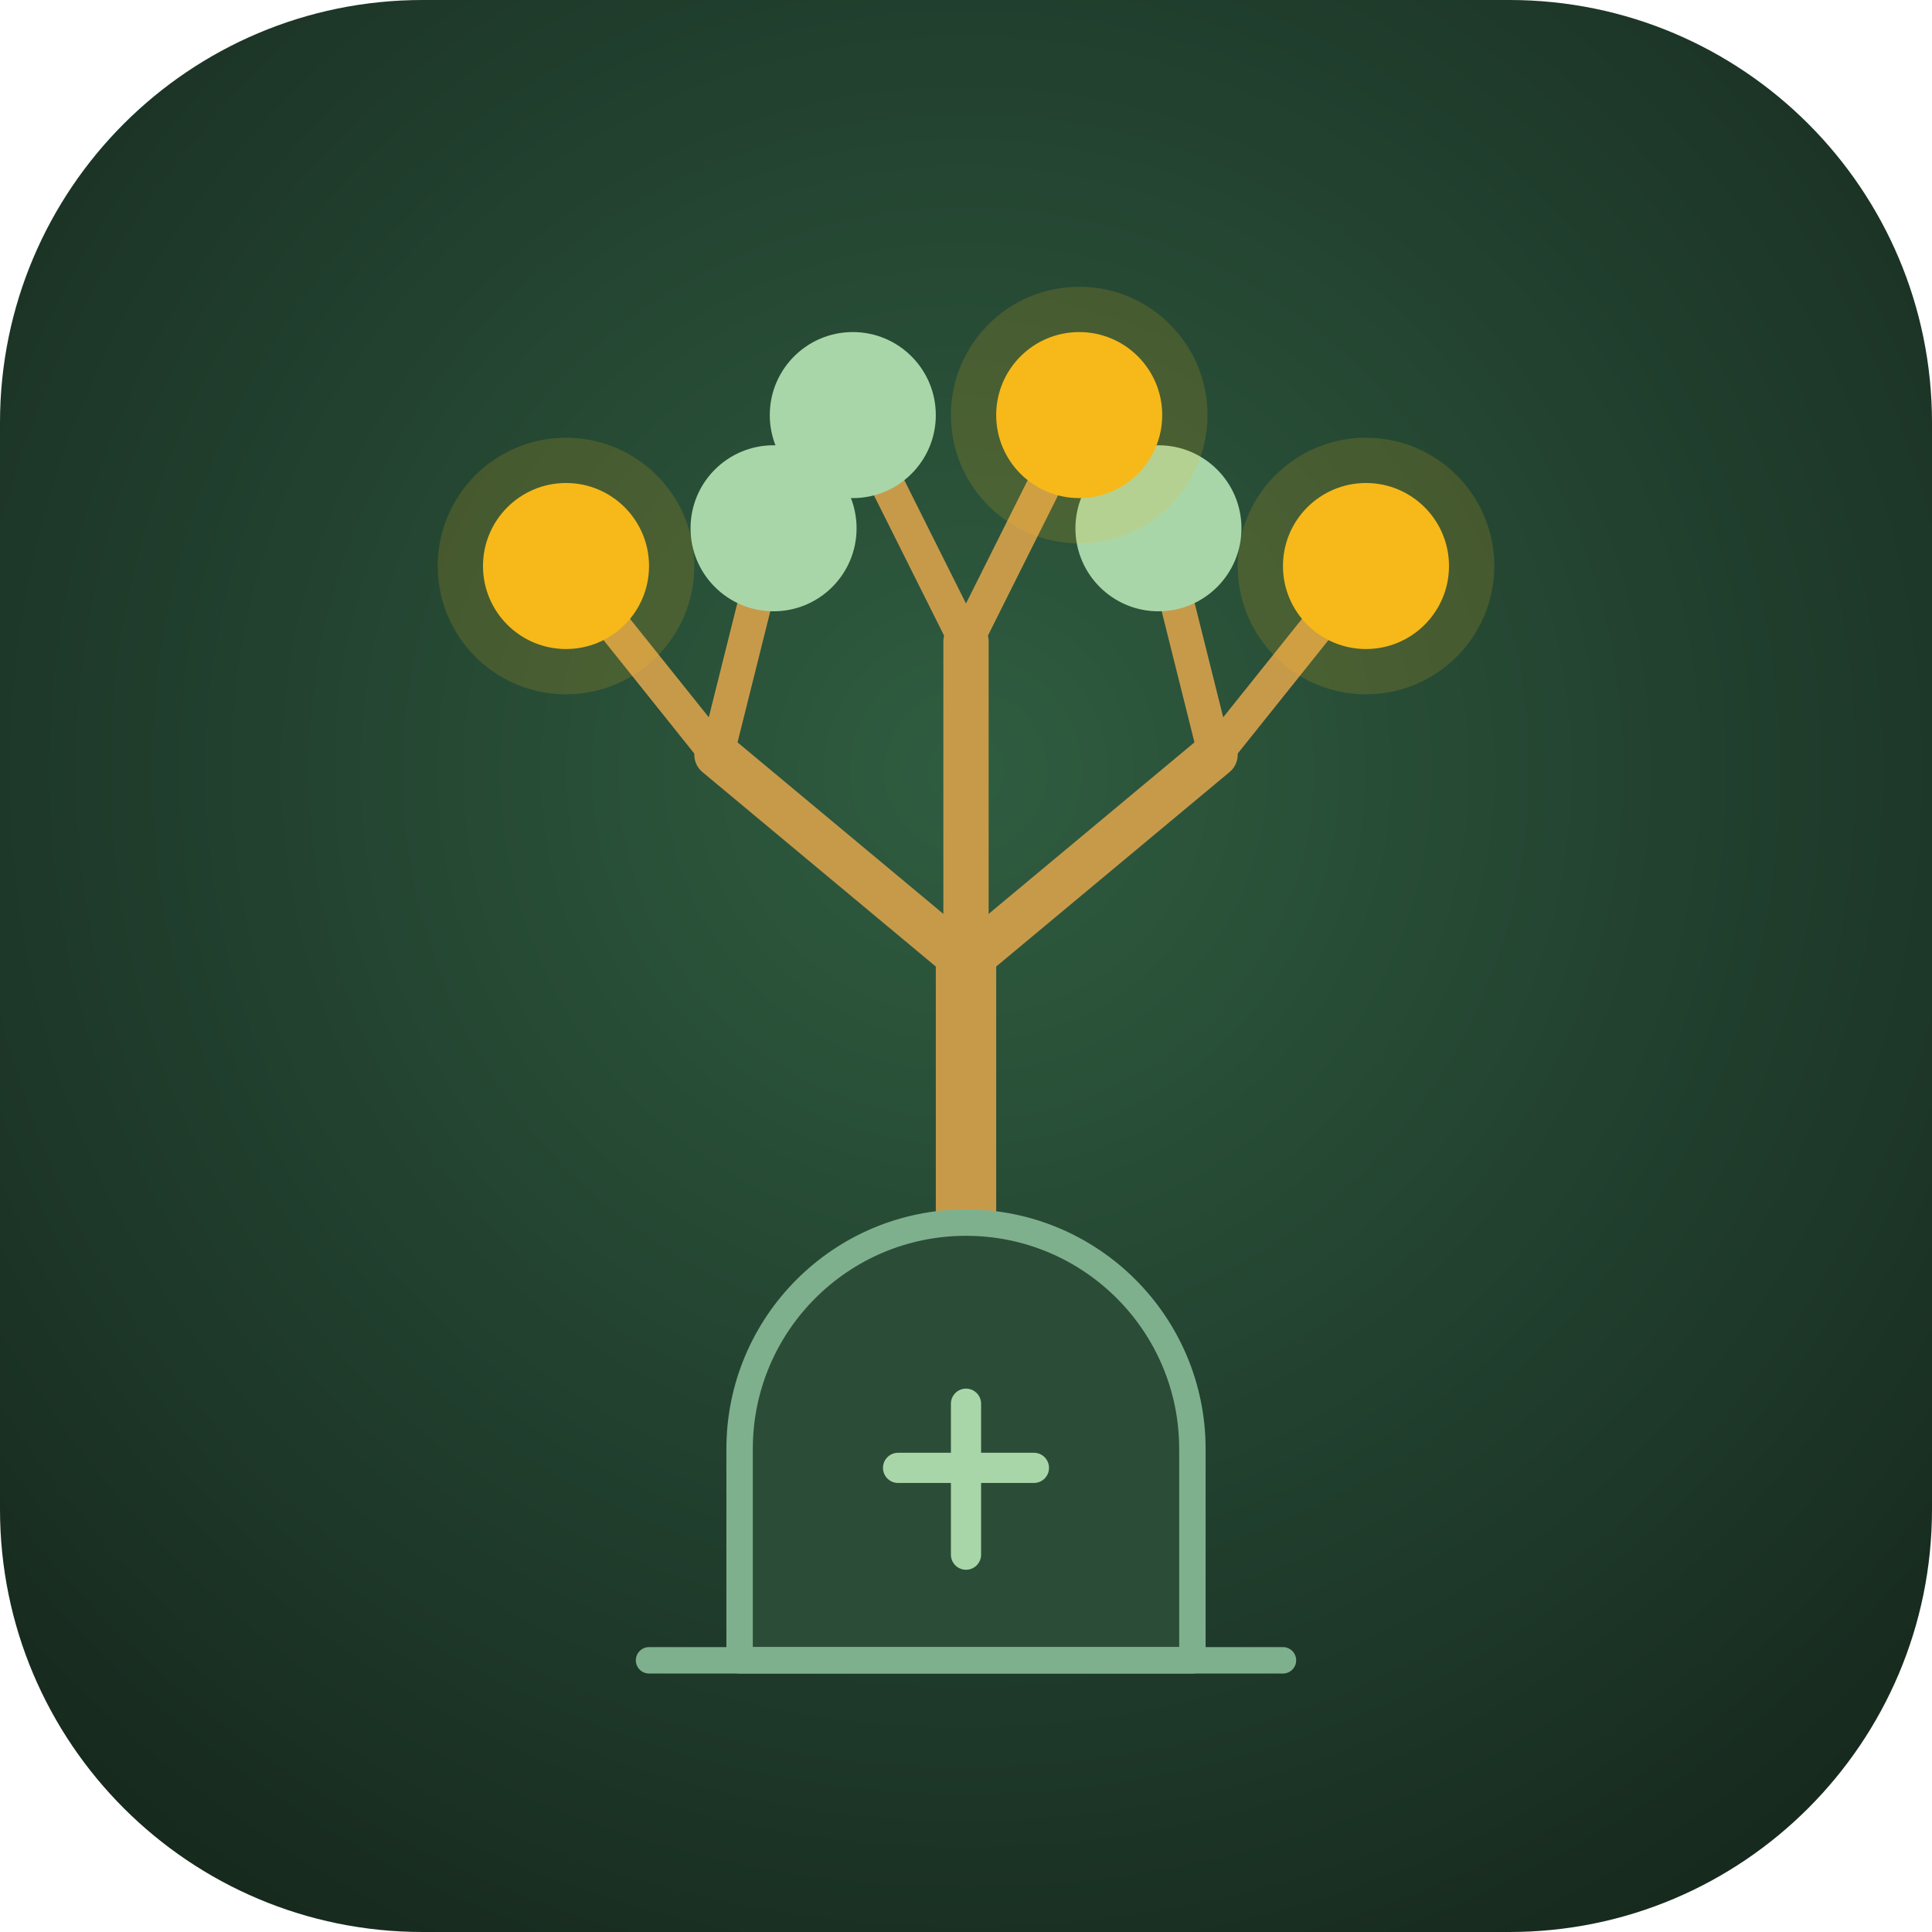
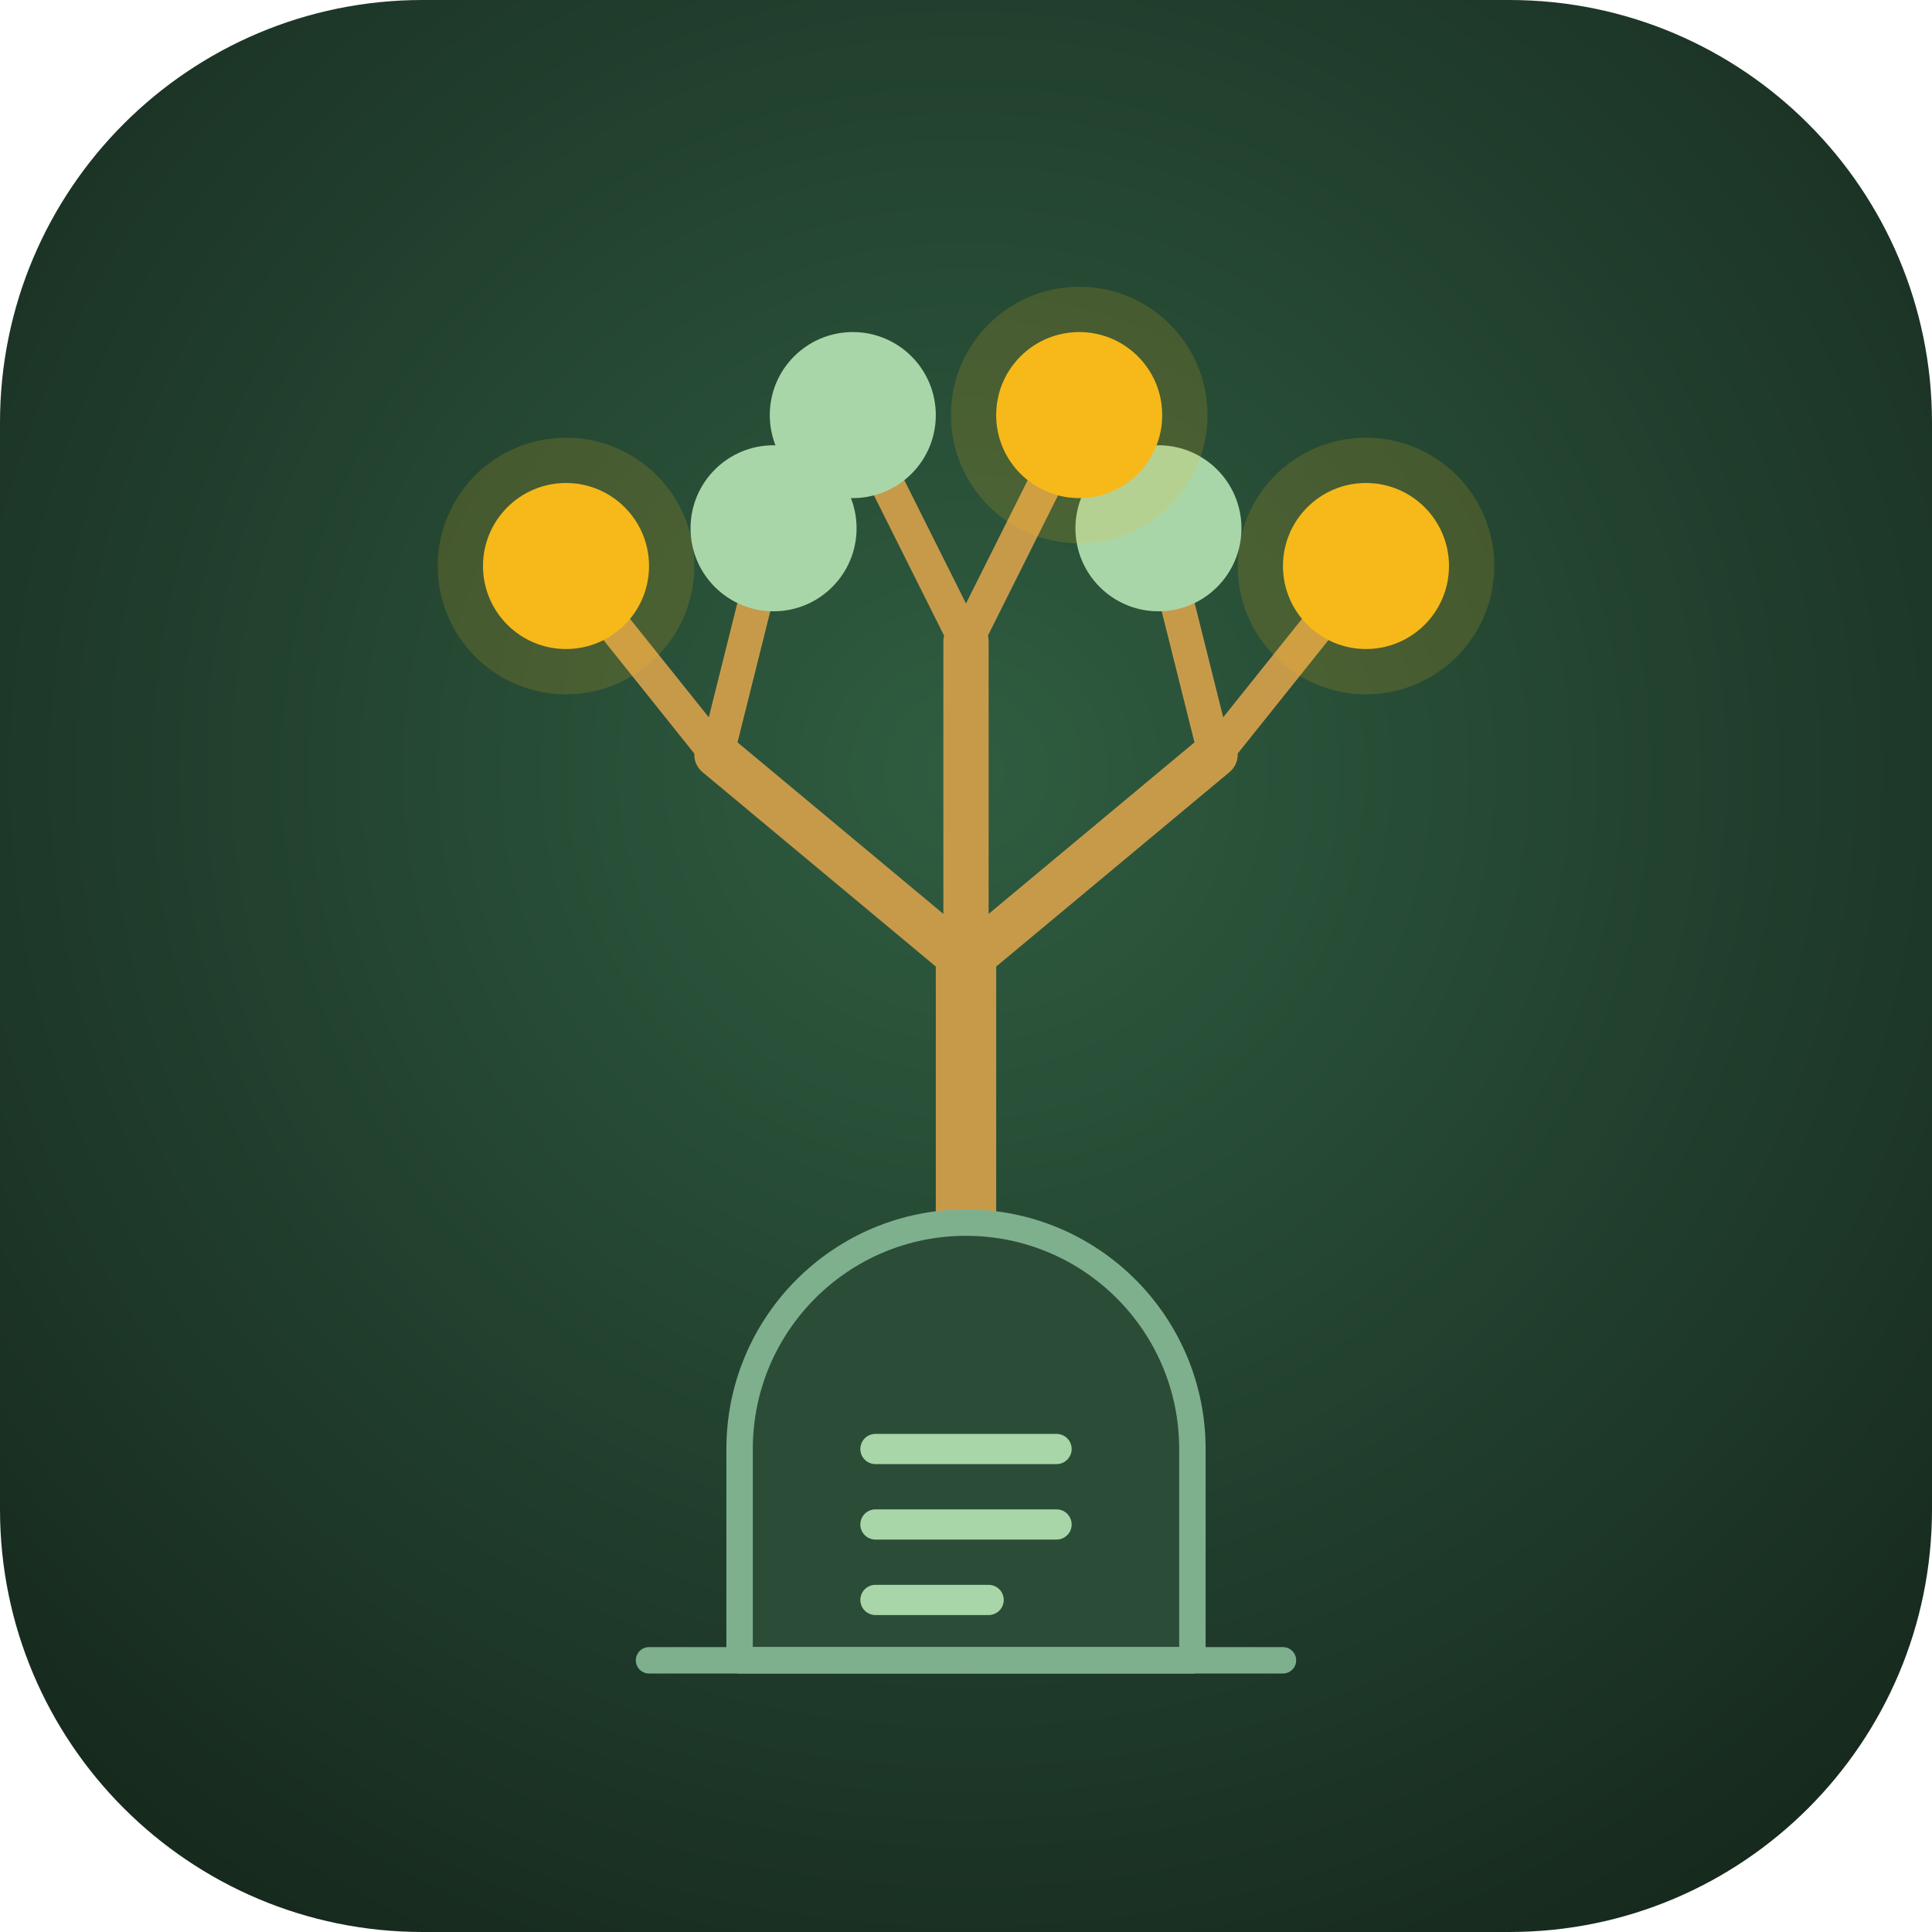
<svg xmlns="http://www.w3.org/2000/svg" viewBox="0 0 512 512" width="512" height="512">
  <defs>
    <radialGradient id="g" cx="50%" cy="40%" r="75%">
      <stop offset="0" stop-color="#2f5d40" />
      <stop offset=".6" stop-color="#1f3b2b" />
      <stop offset="1" stop-color="#14251a" />
    </radialGradient>
  </defs>
  <rect width="512" height="512" rx="112" fill="url(#g)" />
  <line x1="256" y1="345" x2="256" y2="255" stroke="#c79a4a" stroke-width="16" stroke-linecap="round" />
  <line x1="256" y1="255" x2="190" y2="200" stroke="#c79a4a" stroke-width="12" stroke-linecap="round" />
  <line x1="256" y1="255" x2="322" y2="200" stroke="#c79a4a" stroke-width="12" stroke-linecap="round" />
  <line x1="256" y1="255" x2="256" y2="170" stroke="#c79a4a" stroke-width="12" stroke-linecap="round" />
  <line x1="190" y1="200" x2="150" y2="150" stroke="#c79a4a" stroke-width="9" stroke-linecap="round" />
  <line x1="190" y1="200" x2="205" y2="140" stroke="#c79a4a" stroke-width="9" stroke-linecap="round" />
  <line x1="322" y1="200" x2="362" y2="150" stroke="#c79a4a" stroke-width="9" stroke-linecap="round" />
  <line x1="322" y1="200" x2="307" y2="140" stroke="#c79a4a" stroke-width="9" stroke-linecap="round" />
  <line x1="256" y1="170" x2="226" y2="110" stroke="#c79a4a" stroke-width="9" stroke-linecap="round" />
  <line x1="256" y1="170" x2="286" y2="110" stroke="#c79a4a" stroke-width="9" stroke-linecap="round" />
  <circle cx="150" cy="150" r="22" fill="#f6b919" />
  <circle cx="150" cy="150" r="34" fill="#f6b919" opacity=".16" />
  <circle cx="205" cy="140" r="22" fill="#a9d6a8" />
  <circle cx="362" cy="150" r="22" fill="#f6b919" />
  <circle cx="362" cy="150" r="34" fill="#f6b919" opacity=".16" />
  <circle cx="307" cy="140" r="22" fill="#a9d6a8" />
  <circle cx="226" cy="110" r="22" fill="#a9d6a8" />
  <circle cx="286" cy="110" r="22" fill="#f6b919" />
  <circle cx="286" cy="110" r="34" fill="#f6b919" opacity=".16" />
  <path d="M196 440 V384 a60 60 0 0 1 120 0 V440 Z" fill="#2b4d38" stroke="#7fb08e" stroke-width="7" stroke-linejoin="round" />
-   <path d="M256 372 V412 M238 389 H274" stroke="#a9d6a8" stroke-width="8" stroke-linecap="round" fill="none" />
+   <path d="M232 384 H280 M232 404 H280 M232 424 H262" stroke="#a9d6a8" stroke-width="8" stroke-linecap="round" fill="none" />
  <path d="M172 440 H340" stroke="#7fb08e" stroke-width="7" stroke-linecap="round" />
</svg>
